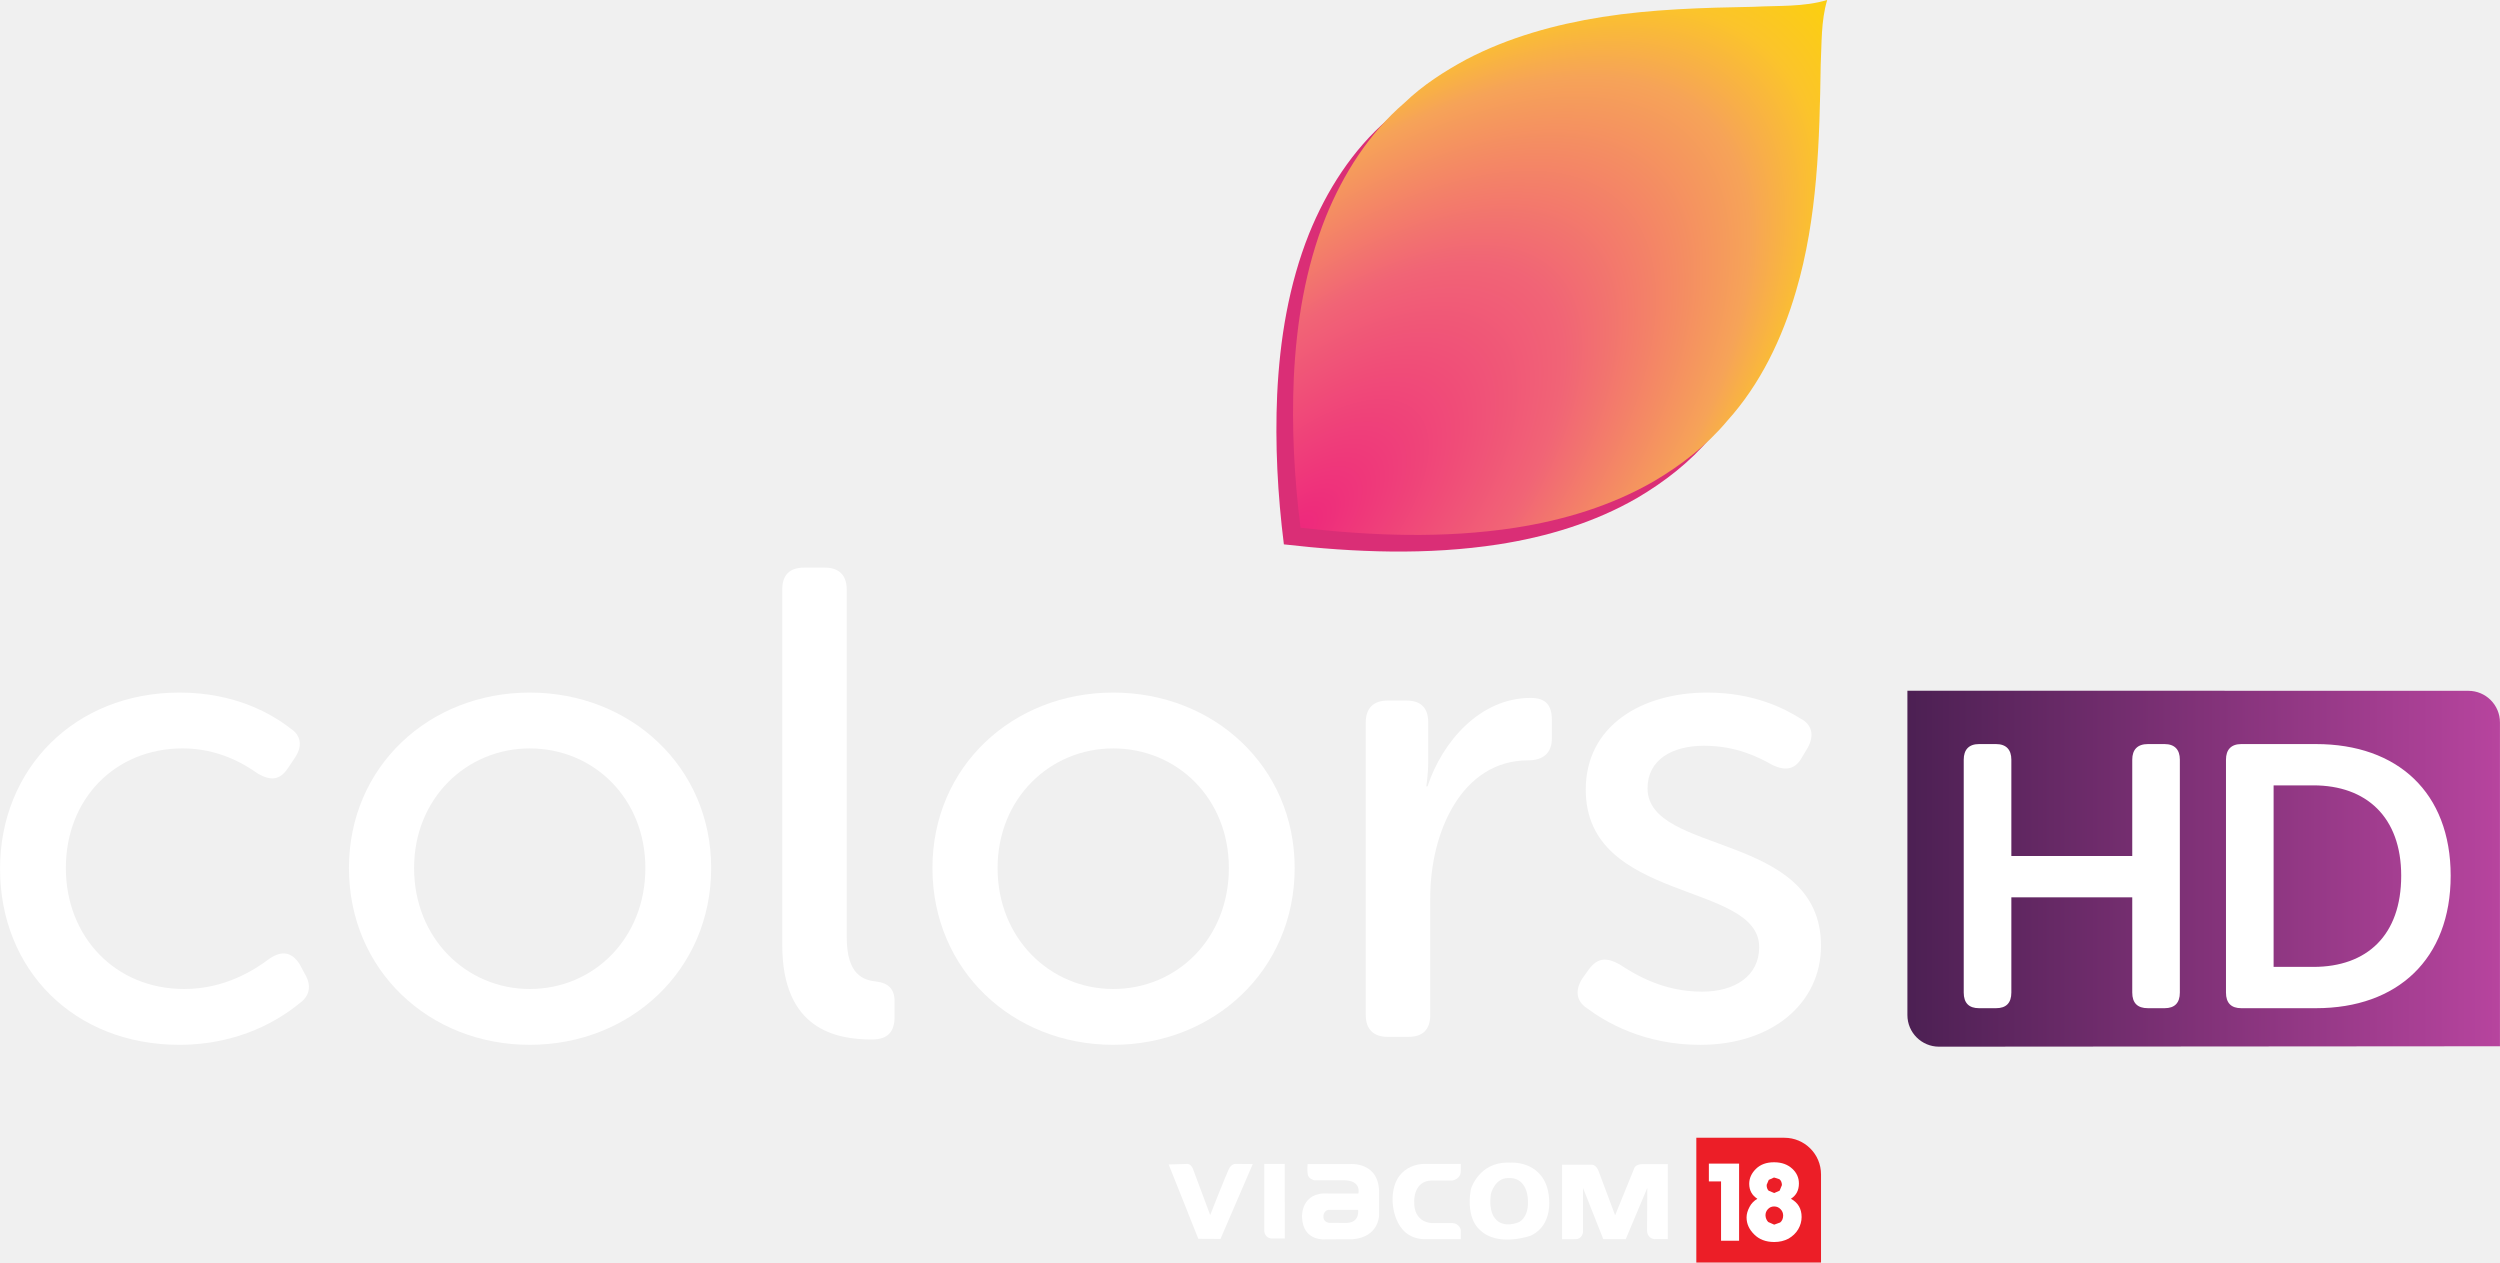
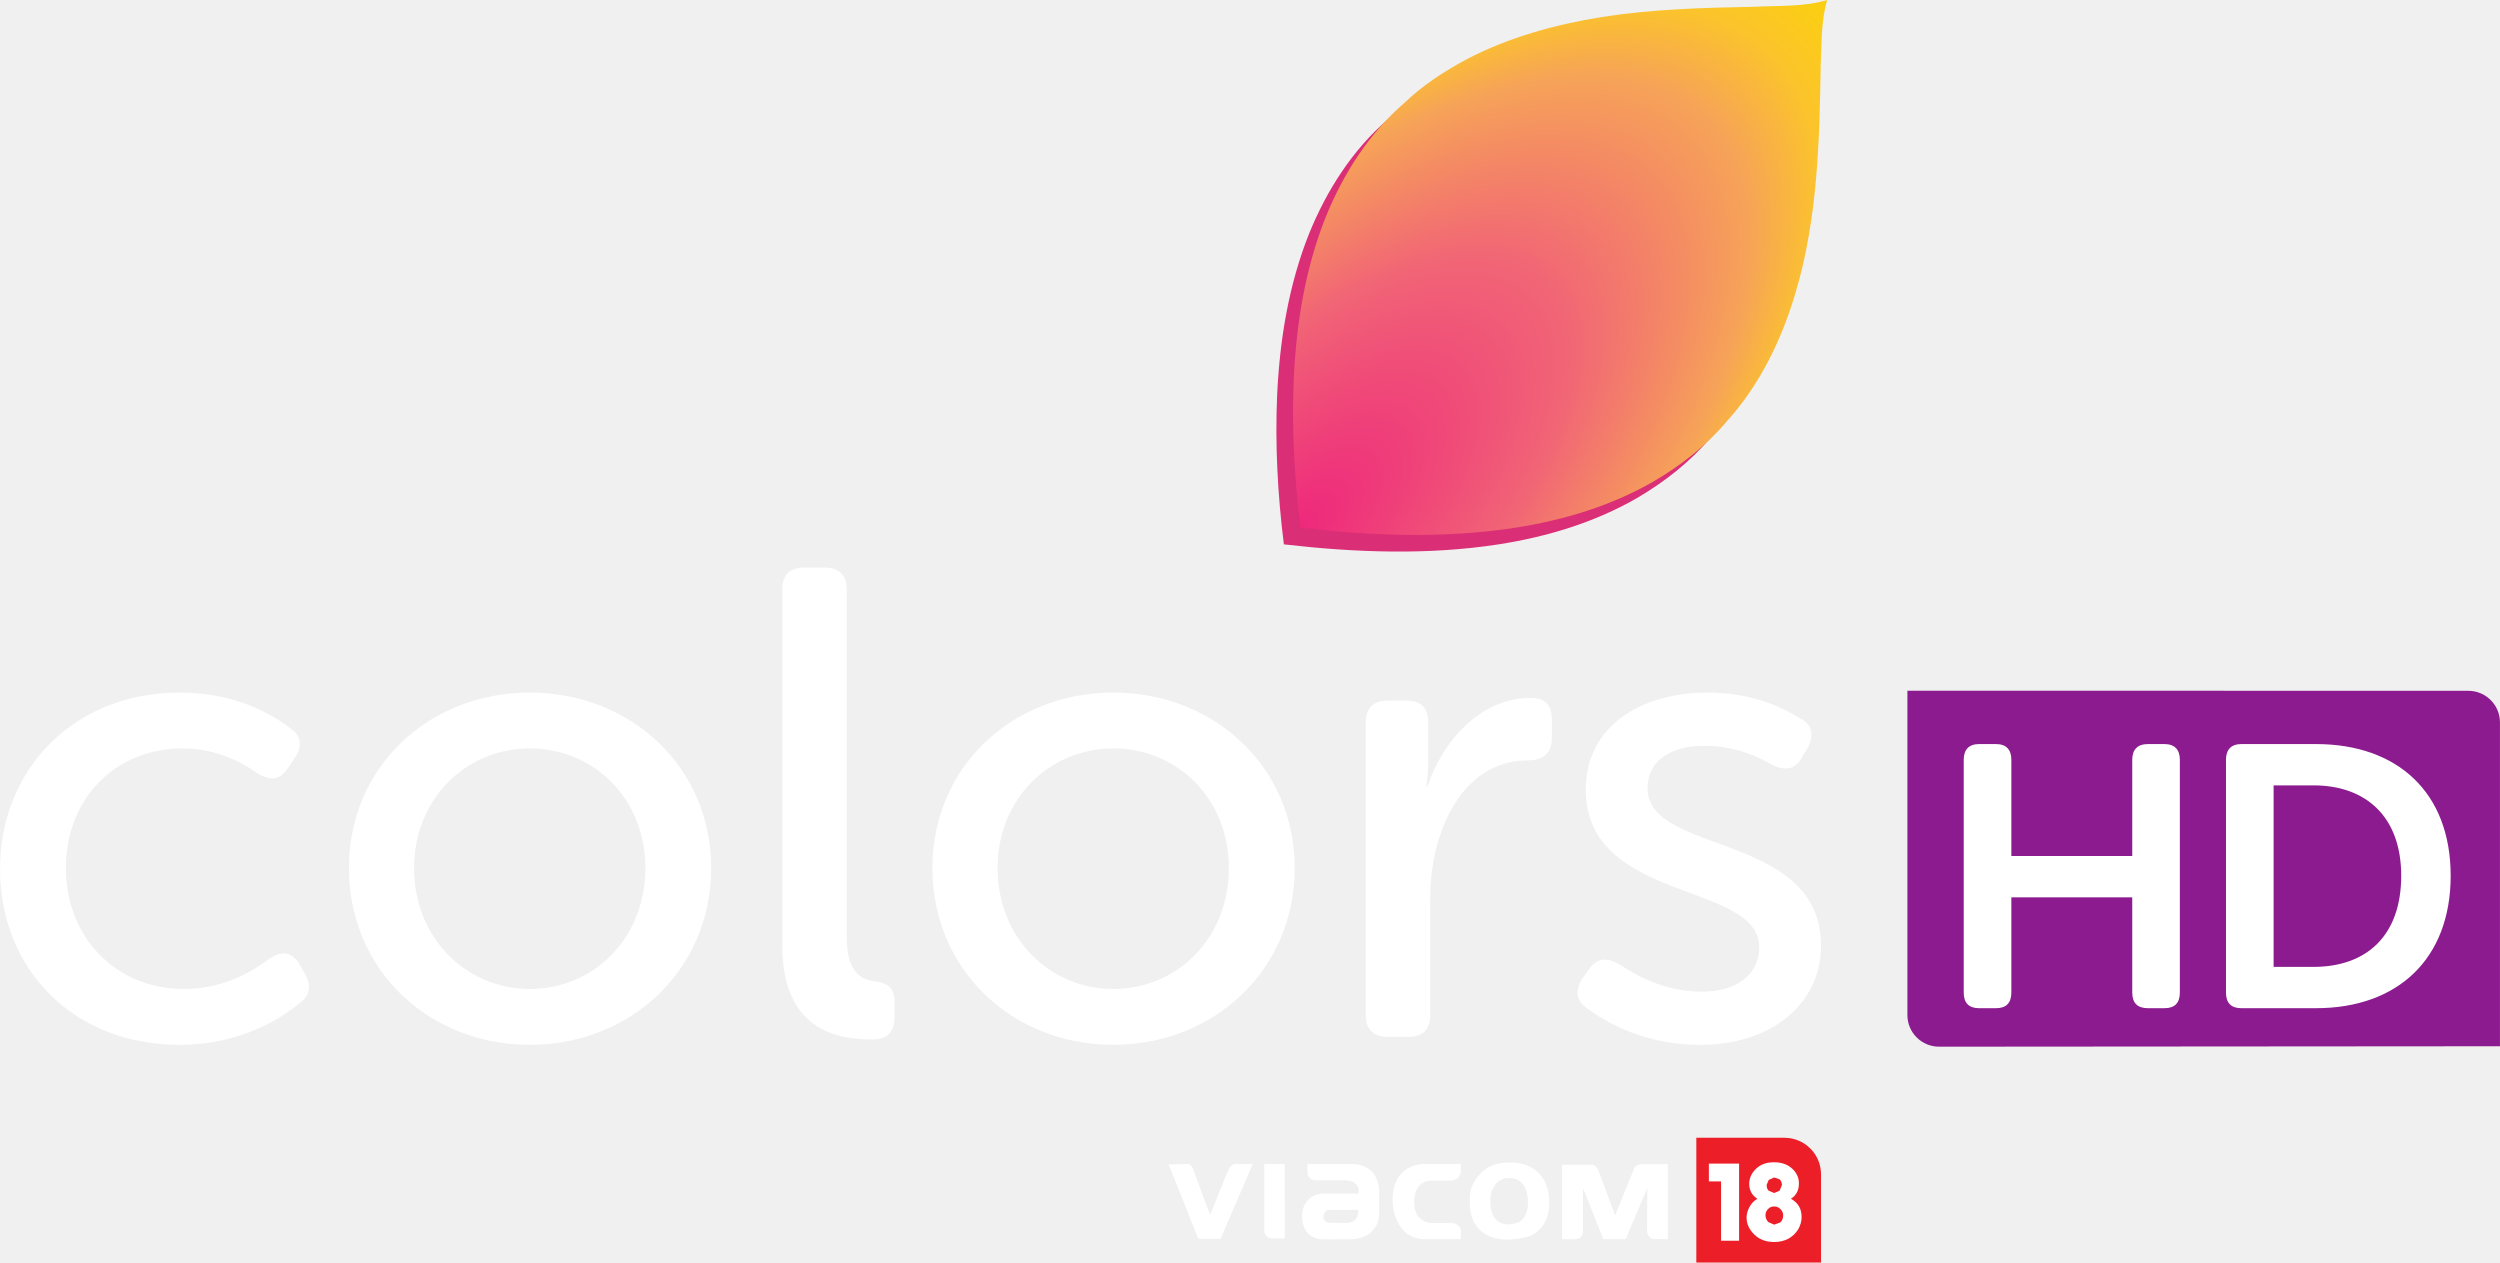
<svg xmlns="http://www.w3.org/2000/svg" xmlns:xlink="http://www.w3.org/1999/xlink" width="33.037mm" height="16.684mm" viewBox="0 0 117.059 59.118" id="svg5102" version="1.1">
  <defs id="defs5104">
-     <linearGradient id="linearGradient4389">
-       <stop style="stop-color:#4c2053;stop-opacity:1" offset="0" id="stop4391" />
-       <stop style="stop-color:#b7449e;stop-opacity:1" offset="1" id="stop4393" />
-     </linearGradient>
    <clipPath clipPathUnits="userSpaceOnUse" id="clipPath424">
      <path d="m 274.855,377.635 c -1.159,0 -2.405,0.067 -3.744,0.207 -0.227,0.023 -0.457,0.049 -0.689,0.077 -0.004,0.034 -0.008,0.068 -0.012,0.103 -0.174,1.485 -0.261,2.86 -0.27,4.132 l 0,0.405 c 0.003,0.398 0.014,0.785 0.032,1.163 0.239,5.019 1.812,8.265 3.998,10.369 1.279,1.23 2.768,2.071 4.324,2.647 4.984,1.846 10.65,0.979 12.278,1.56 l 0.004,0 c -0.003,-0.006 -0.005,-0.011 -0.006,-0.017 -0.558,-1.609 0.253,-7.047 -1.421,-11.937 -0.576,-1.681 -1.444,-3.298 -2.762,-4.672 -2.149,-2.24 -5.495,-3.838 -10.714,-4.019 -0.332,-0.012 -0.671,-0.018 -1.018,-0.018 m 15.046,19.788 c -0.6,-0.057 -1.335,-0.071 -2.21,-0.088 -1.997,-0.04 -4.483,-0.089 -6.977,-0.67 -2.894,-0.675 -5.083,-1.901 -6.689,-3.748 -1.273,-1.464 -2.174,-3.344 -2.679,-5.59 -0.551,-2.45 -0.647,-5.399 -0.287,-8.772 1.334,-0.143 2.607,-0.215 3.795,-0.215 l 0.022,0 c 3.451,0.002 6.328,0.612 8.553,1.815 1.865,1.008 3.328,2.469 4.35,4.341 1.899,3.484 1.98,7.83 2.035,10.707 0.017,0.879 0.03,1.618 0.087,2.22" id="path426" />
    </clipPath>
    <clipPath clipPathUnits="userSpaceOnUse" id="clipPath430">
      <path d="m 257.031,395.824 30.185,17.449 17.087,-29.56 -30.184,-17.449 -17.088,29.56" id="path432" />
    </clipPath>
    <clipPath clipPathUnits="userSpaceOnUse" id="clipPath436">
      <path d="m -2434.7,-2297.9 5253.7,0 0,5253.7 -5253.7,0 0,-5253.7" id="path438" />
    </clipPath>
    <clipPath clipPathUnits="userSpaceOnUse" id="clipPath442">
      <path d="m 270.139,382.45 0,-0.17 c 0.004,-1.336 0.094,-2.786 0.283,-4.361 1.601,-0.193 3.078,-0.284 4.433,-0.284 l 0.021,0 c 18.912,0.01 14.797,17.595 15.9,20.664 -3.064,-1.1 -20.58,2.977 -20.637,-15.849 m 0.92,-3.895 c -0.36,3.373 -0.264,6.322 0.287,8.772 0.505,2.246 1.406,4.126 2.679,5.59 1.606,1.847 3.795,3.073 6.689,3.748 2.494,0.581 4.98,0.63 6.977,0.67 0.875,0.017 1.61,0.031 2.21,0.088 -0.057,-0.602 -0.07,-1.341 -0.087,-2.22 -0.055,-2.877 -0.136,-7.223 -2.035,-10.707 -1.022,-1.872 -2.485,-3.333 -4.35,-4.341 -2.225,-1.203 -5.102,-1.813 -8.553,-1.815 l -0.022,0 c -1.188,0 -2.461,0.072 -3.795,0.215" id="path444" />
    </clipPath>
    <clipPath clipPathUnits="userSpaceOnUse" id="clipPath448">
      <path d="m 270.14,377.635 20.636,0 0,20.663 -20.636,0 0,-20.663" id="path450" />
    </clipPath>
    <clipPath clipPathUnits="userSpaceOnUse" id="clipPath388">
      <path d="m 274.876,377.635 -0.021,0 c -1.158,0 -2.406,0.067 -3.744,0.207 1.339,-0.14 2.585,-0.207 3.744,-0.207 0.347,0 0.686,0.006 1.018,0.018 5.219,0.181 8.565,1.779 10.714,4.019 1.318,1.374 2.186,2.991 2.762,4.672 1.674,4.89 0.863,10.328 1.421,11.937 -1.081,-3.12 2.981,-20.636 -15.894,-20.646 m -4.466,0.387 c -0.171,1.45 -0.257,2.795 -0.27,4.041 l 0,0.091 c 0.009,-1.272 0.096,-2.647 0.27,-4.132 m -0.27,4.537 0,0.116 c 0.197,18.557 17.567,14.533 20.632,15.623 -1.628,-0.581 -7.294,0.286 -12.278,-1.56 -1.556,-0.576 -3.045,-1.417 -4.324,-2.647 -2.186,-2.104 -3.759,-5.35 -3.998,-10.369 -0.018,-0.378 -0.029,-0.765 -0.032,-1.163" id="path390" />
    </clipPath>
    <clipPath clipPathUnits="userSpaceOnUse" id="clipPath394">
      <path d="m 257.031,395.824 30.185,17.449 17.087,-29.56 -30.184,-17.449 -17.088,29.56" id="path396" />
    </clipPath>
    <clipPath clipPathUnits="userSpaceOnUse" id="clipPath400">
      <path d="m -2434.7,-2297.9 5253.7,0 0,5253.7 -5253.7,0 0,-5253.7" id="path402" />
    </clipPath>
    <clipPath clipPathUnits="userSpaceOnUse" id="clipPath406">
      <path d="m 270.139,382.45 0,-0.17 c 0.004,-1.336 0.094,-2.786 0.283,-4.361 1.601,-0.193 3.078,-0.284 4.433,-0.284 l 0.021,0 c 18.912,0.01 14.797,17.595 15.9,20.664 -3.064,-1.1 -20.58,2.977 -20.637,-15.849 m 0.92,-3.895 c -0.36,3.373 -0.264,6.322 0.287,8.772 0.505,2.246 1.406,4.126 2.679,5.59 1.606,1.847 3.795,3.073 6.689,3.748 2.494,0.581 4.98,0.63 6.977,0.67 0.875,0.017 1.61,0.031 2.21,0.088 -0.057,-0.602 -0.07,-1.341 -0.087,-2.22 -0.055,-2.877 -0.136,-7.223 -2.035,-10.707 -1.022,-1.872 -2.485,-3.333 -4.35,-4.341 -2.225,-1.203 -5.102,-1.813 -8.553,-1.815 l -0.022,0 c -1.188,0 -2.461,0.072 -3.795,0.215" id="path408" />
    </clipPath>
    <clipPath clipPathUnits="userSpaceOnUse" id="clipPath412">
      <path d="m 270.14,377.635 20.636,0 0,20.663 -20.636,0 0,-20.663" id="path414" />
    </clipPath>
    <clipPath clipPathUnits="userSpaceOnUse" id="clipPath160">
      <path d="m 271.111,377.842 c -0.227,0.023 -0.457,0.049 -0.689,0.077 0.232,-0.028 0.462,-0.054 0.689,-0.077 m -0.689,0.077 c -0.004,0.034 -0.008,0.068 -0.012,0.103 0.004,-0.035 0.008,-0.069 0.012,-0.103 m 4.454,0.421 -0.022,0 c -1.188,0 -2.461,0.072 -3.795,0.215 -0.36,3.373 -0.264,6.322 0.287,8.772 0.505,2.246 1.406,4.126 2.679,5.59 1.606,1.847 3.795,3.073 6.689,3.748 2.494,0.581 4.98,0.63 6.977,0.67 0.875,0.017 1.61,0.031 2.21,0.088 -0.057,-0.602 -0.07,-1.341 -0.087,-2.22 -0.055,-2.877 -0.136,-7.223 -2.035,-10.707 -1.022,-1.872 -2.485,-3.333 -4.35,-4.341 -2.225,-1.203 -5.102,-1.813 -8.553,-1.815 m -4.736,3.814 c -10e-4,0.136 -10e-4,0.271 0,0.405 l 0,-0.405 m 20.63,16.127 c 0.001,0.006 0.003,0.011 0.005,0.017 l -0.003,0 c 0.001,0 0.003,10e-4 0.004,10e-4 -0.002,-0.006 -0.004,-0.012 -0.006,-0.018" id="path162" />
    </clipPath>
    <clipPath clipPathUnits="userSpaceOnUse" id="clipPath166">
      <path d="m 278.494,396.738 c -1.556,-0.576 -3.045,-1.417 -4.324,-2.647 -2.186,-2.104 -3.759,-5.35 -3.998,-10.369 -0.083,-1.718 -0.008,-3.644 0.25,-5.803 2.013,-0.242 3.823,-0.323 5.451,-0.266 5.219,0.181 8.565,1.779 10.714,4.019 1.318,1.374 2.186,2.991 2.762,4.672 1.68,4.909 0.857,10.37 1.427,11.955 -1.622,-0.583 -7.294,0.286 -12.282,-1.561" id="path168" />
    </clipPath>
    <linearGradient id="linearGradient6294">
      <stop style="stop-color:#ee277c;stop-opacity:1" offset="0" id="stop6296" />
      <stop id="stop6302" offset="0.467" style="stop-color:#f16476;stop-opacity:1" />
      <stop style="stop-color:#f6a358;stop-opacity:1" offset="0.789" id="stop4385" />
      <stop id="stop4387" offset="0.915" style="stop-color:#fbc42b;stop-opacity:1" />
      <stop style="stop-color:#fbce13;stop-opacity:1" offset="1" id="stop6298" />
    </linearGradient>
    <radialGradient xlink:href="#linearGradient6294" id="radialGradient4383" cx="316.37" cy="330.667" fx="316.37" fy="330.667" r="12.506" gradientTransform="matrix(0.9116957,0.903474,-1.954271,1.972055,674.1497,-607.2396)" gradientUnits="userSpaceOnUse" />
-     <linearGradient xlink:href="#linearGradient4389" id="linearGradient4395" x1="-22.197" y1="6.652" x2="0" y2="6.652" gradientUnits="userSpaceOnUse" />
  </defs>
  <g id="layer1" transform="translate(-255.7563,-305.6606)">
    <path style="opacity:1;fill:#da2e76;fill-opacity:1" d="m 340.534,306.439 c -1.112,0.335 -2.292,0.256 -3.438,0.319 -2.372,0.043 -4.752,0.108 -7.099,0.477 -2.2,0.349 -4.38,0.952 -6.36,1.987 -1.035,0.561 -2.042,1.208 -2.891,2.026 -1.666,1.431 -2.876,3.337 -3.696,5.361 -0.953,2.39 -1.371,4.961 -1.492,7.521 -0.104,2.343 0.022,4.694 0.314,7.021 3.334,0.382 6.724,0.512 10.052,0 2.265,-0.353 4.502,-1.024 6.493,-2.175 1.282,-0.754 2.481,-1.684 3.436,-2.83 1.552,-1.717 2.577,-3.863 3.221,-6.075 1.011,-3.433 1.102,-7.043 1.156,-10.595 0.051,-1.014 0.011,-2.053 0.304,-3.038 z" id="path5-9" />
    <g id="g96" transform="matrix(1.25,0,0,-1.25,313.2888,360.4144)" style="fill:#ffffff;fill-opacity:1">
      <path d="m 0,0 c -0.101,-0.211 -0.694,-1.712 -0.694,-1.712 l -0.653,1.749 c 0,0 -0.072,0.16 -0.192,0.165 l -0.71,-0.02 1.111,-2.785 0.83,-0.005 1.209,2.805 -0.65,0.006 C 0.251,0.203 0.098,0.211 0,0" style="fill:#ffffff;fill-opacity:1;fill-rule:nonzero;stroke:none" id="path98" />
    </g>
    <g id="g100" transform="matrix(1.25,0,0,-1.25,314.9526,360.1631)" style="fill:#ffffff;fill-opacity:1">
      <path d="M 0,0 C 0,0 0.002,-2.177 0.001,-2.476 0,-2.777 0.266,-2.792 0.266,-2.792 l 0.505,0 L 0.767,0" style="fill:#ffffff;fill-opacity:1;fill-rule:nonzero;stroke:none" id="path102" />
    </g>
    <g id="g104" transform="matrix(1.25,0,0,-1.25,318.9801,360.1681)" style="fill:#ffffff;fill-opacity:1">
      <path d="m 0,0 -1.598,0 c 0,0 -0.02,-0.202 0.004,-0.381 0.025,-0.177 0.246,-0.227 0.246,-0.227 l 1.143,0 c 0.636,-0.02 0.509,-0.495 0.509,-0.495 l -1.113,0 c -1.048,0.077 -0.998,-0.877 -0.998,-0.877 0.031,-0.944 0.893,-0.84 0.893,-0.84 l 1.008,0.004 c 0.981,0.084 0.986,0.893 0.986,0.893 l 0,0.817 C 1.106,0.098 0,0 0,0 m -0.146,-2.205 -0.58,0.002 c 0,0 -0.29,-0.029 -0.279,0.258 0,0 0.012,0.235 0.226,0.23 l 1.072,0 c 0,0 0.083,-0.481 -0.439,-0.49" style="fill:#ffffff;fill-opacity:1;fill-rule:nonzero;stroke:none" id="path106" />
    </g>
    <g id="g108" transform="matrix(1.25,0,0,-1.25,322.4101,360.1619)" style="fill:#ffffff;fill-opacity:1">
      <path d="m 0,0 c 0,0 -1.184,0.014 -1.158,-1.392 0,0 0.007,-1.363 1.149,-1.426 l 1.405,0 0,0.352 c 0,0 -0.053,0.237 -0.309,0.25 l -0.762,0 c 0,0 -0.702,-0.012 -0.673,0.822 0,0 -0.029,0.768 0.668,0.773 l 0.763,0 c 0,0 0.305,0.049 0.313,0.336 l 0,0.285 -0.01,0" style="fill:#ffffff;fill-opacity:1;fill-rule:nonzero;stroke:none" id="path110" />
    </g>
    <g id="g112" transform="matrix(1.25,0,0,-1.25,326.4801,360.1019)" style="fill:#ffffff;fill-opacity:1">
      <path d="m 0,0 -0.12,0.003 c -1.04,-0.007 -1.353,-0.942 -1.362,-1.008 l -0.002,-0.003 c -0.187,-1.105 0.32,-1.491 0.32,-1.491 0.668,-0.692 1.93,-0.235 1.93,-0.235 C 1.754,-2.25 1.39,-0.981 1.39,-0.981 1.091,0.092 0,0 0,0 m 0.332,-2.223 c 0,0 -0.598,-0.276 -0.913,0.141 0,0 -0.241,0.232 -0.152,0.897 l 0,0.002 c 0.005,0.039 0.152,0.602 0.645,0.606 l 0.058,-0.002 c 0,0 0.515,0.056 0.657,-0.59 0,0 0.173,-0.764 -0.295,-1.054" style="fill:#ffffff;fill-opacity:1;fill-rule:nonzero;stroke:none" id="path114" />
    </g>
    <g id="g116" transform="matrix(1.25,0,0,-1.25,332.6538,360.1719)" style="fill:#ffffff;fill-opacity:1">
      <path d="m 0,0 c -0.259,-0.002 -0.301,-0.156 -0.301,-0.156 l -0.716,-1.76 -0.607,1.623 c -0.094,0.284 -0.269,0.272 -0.269,0.272 l -1.111,0 0,-2.792 0.508,0.003 c 0.243,0 0.276,0.255 0.276,0.255 l 0,1.664 0.759,-1.917 0.843,0 0.807,1.92 -0.01,-1.571 c -0.006,-0.33 0.27,-0.349 0.27,-0.349 l 0.508,10e-4 0,2.807" style="fill:#ffffff;fill-opacity:1;fill-rule:nonzero;stroke:none" id="path118" />
    </g>
    <g id="g120" transform="matrix(1.25,0,0,-1.25,335.1851,358.9368)">
      <path d="m 0,0 0,-4.673 4.671,0 0,3.302 C 4.671,-0.613 4.058,0 3.299,0" style="fill:#ec1e27;fill-opacity:1;fill-rule:evenodd;stroke:none" id="path122" />
    </g>
    <g id="g124" transform="matrix(1.25,0,0,-1.25,335.7726,360.9806)">
      <path d="m 0,0 0.456,0 0,-2.222 0.676,0 0,2.889 -1.132,0" style="fill:#ffffff;fill-opacity:1;fill-rule:evenodd;stroke:none" id="path126" />
    </g>
    <g id="g128" transform="matrix(1.25,0,0,-1.25,339.1101,362.9044)">
      <path d="m 0,0 -0.218,-0.079 -0.009,0 -0.221,0.098 c -0.06,0.065 -0.095,0.146 -0.101,0.241 -0.003,0.091 0.026,0.169 0.087,0.236 0.063,0.07 0.142,0.105 0.235,0.105 l 0.009,0 C -0.123,0.599 -0.044,0.563 0.017,0.496 0.081,0.433 0.113,0.351 0.113,0.255 0.11,0.145 0.072,0.058 0,0 m -0.427,1.596 0.191,0.087 0.018,0 0.189,-0.061 C 0.032,1.576 0.063,1.505 0.067,1.403 L -0.02,1.191 -0.218,1.106 l -0.009,0 -0.206,0.086 c -0.052,0.056 -0.075,0.129 -0.072,0.219 l 0.078,0.185 m 0.83,-0.707 c 0.198,0.125 0.3,0.314 0.3,0.573 0,0.213 -0.082,0.397 -0.244,0.548 -0.174,0.163 -0.398,0.244 -0.677,0.246 l -0.018,0 C -0.514,2.256 -0.738,2.174 -0.906,2.01 -1.074,1.845 -1.159,1.658 -1.159,1.446 -1.156,1.199 -1.054,1.017 -0.854,0.889 -0.982,0.812 -1.081,0.711 -1.144,0.589 -1.22,0.45 -1.258,0.316 -1.258,0.188 c 0,-0.238 0.096,-0.449 0.29,-0.639 0.183,-0.182 0.43,-0.279 0.741,-0.28 l 0.009,0 c 0.198,0 0.372,0.043 0.53,0.125 0.155,0.091 0.28,0.207 0.365,0.353 0.084,0.146 0.127,0.299 0.127,0.458 0,0.31 -0.133,0.538 -0.401,0.684" style="fill:#ffffff;fill-opacity:1;fill-rule:evenodd;stroke:none" id="path130" />
    </g>
    <g id="g132" transform="matrix(1.25,0,0,-1.25,264.1588,338.0906)" style="fill:#ffffff;fill-opacity:1">
      <path d="M 0,0 C 2.116,0 3.486,-0.822 4.158,-1.344 4.581,-1.618 4.606,-2.042 4.307,-2.465 L 4.058,-2.838 c -0.299,-0.448 -0.647,-0.473 -1.12,-0.199 -0.523,0.373 -1.494,0.946 -2.813,0.946 -2.54,0 -4.382,-1.892 -4.382,-4.482 0,-2.564 1.842,-4.531 4.431,-4.531 1.519,0 2.614,0.697 3.212,1.146 0.448,0.298 0.821,0.248 1.12,-0.225 l 0.199,-0.373 C 4.954,-10.979 4.88,-11.378 4.481,-11.651 3.784,-12.224 2.266,-13.195 0,-13.195 c -3.958,0 -6.722,2.813 -6.722,6.598 C -6.722,-2.863 -3.934,0 0,0" style="fill:#ffffff;fill-opacity:1;fill-rule:nonzero;stroke:none" id="path134" />
    </g>
    <g id="g136" transform="matrix(1.25,0,0,-1.25,280.5588,351.9706)" style="fill:#ffffff;fill-opacity:1">
      <path d="M 0,0 C 2.39,0 4.332,1.892 4.332,4.531 4.332,7.145 2.39,9.012 0,9.012 -2.365,9.012 -4.332,7.145 -4.332,4.531 -4.332,1.892 -2.365,0 0,0 m 0,11.104 c 3.759,0 6.797,-2.764 6.797,-6.573 0,-3.834 -3.038,-6.622 -6.797,-6.622 -3.759,0 -6.772,2.788 -6.772,6.622 0,3.809 3.013,6.573 6.772,6.573" style="fill:#ffffff;fill-opacity:1;fill-rule:nonzero;stroke:none" id="path138" />
    </g>
    <g id="g140" transform="matrix(1.25,0,0,-1.25,292.3838,333.2668)" style="fill:#ffffff;fill-opacity:1">
      <path d="m 0,0 c 0,0.548 0.274,0.822 0.822,0.822 l 0.771,0 C 2.116,0.822 2.415,0.548 2.415,0 l 0,-13.021 c 0,-1.419 0.622,-1.618 1.145,-1.668 0.374,-0.05 0.647,-0.249 0.647,-0.722 l 0,-0.597 c 0,-0.523 -0.224,-0.847 -0.846,-0.847 -1.344,0 -3.361,0.374 -3.361,3.536" style="fill:#ffffff;fill-opacity:1;fill-rule:nonzero;stroke:none" id="path142" />
    </g>
    <g id="g144" transform="matrix(1.25,0,0,-1.25,307.8813,351.9706)" style="fill:#ffffff;fill-opacity:1">
      <path d="M 0,0 C 2.39,0 4.332,1.892 4.332,4.531 4.332,7.145 2.39,9.012 0,9.012 -2.365,9.012 -4.332,7.145 -4.332,4.531 -4.332,1.892 -2.365,0 0,0 m 0,11.104 c 3.759,0 6.797,-2.764 6.797,-6.573 0,-3.834 -3.038,-6.622 -6.797,-6.622 -3.759,0 -6.772,2.788 -6.772,6.622 0,3.809 3.013,6.573 6.772,6.573" style="fill:#ffffff;fill-opacity:1;fill-rule:nonzero;stroke:none" id="path146" />
    </g>
    <g id="g148" transform="matrix(1.25,0,0,-1.25,319.7063,339.4918)" style="fill:#ffffff;fill-opacity:1">
      <path d="m 0,0 c 0,0.548 0.299,0.822 0.822,0.822 l 0.697,0 C 2.067,0.822 2.34,0.548 2.34,0 l 0,-1.444 C 2.34,-1.967 2.266,-2.39 2.266,-2.39 l 0.049,0 c 0.548,1.668 1.967,3.311 3.859,3.311 0.573,0 0.797,-0.274 0.797,-0.821 l 0,-0.697 c 0,-0.548 -0.324,-0.822 -0.896,-0.822 -2.465,0 -3.66,-2.664 -3.66,-5.153 l 0,-4.382 c 0,-0.548 -0.274,-0.822 -0.822,-0.822 l -0.771,0 C 0.299,-11.776 0,-11.502 0,-10.954" style="fill:#ffffff;fill-opacity:1;fill-rule:nonzero;stroke:none" id="path150" />
    </g>
    <g id="g152" transform="matrix(1.25,0,0,-1.25,329.8513,351.4731)" style="fill:#ffffff;fill-opacity:1">
      <path d="m 0,0 0.249,0.349 c 0.324,0.423 0.647,0.448 1.145,0.174 0.573,-0.374 1.618,-1.021 3.087,-1.021 1.245,0 2.141,0.598 2.141,1.668 0,2.465 -6.497,1.643 -6.497,5.901 0,2.39 2.091,3.635 4.556,3.635 1.742,0 2.887,-0.598 3.485,-0.971 C 8.614,9.51 8.689,9.087 8.44,8.639 L 8.216,8.265 C 7.967,7.817 7.593,7.768 7.12,7.992 6.597,8.29 5.751,8.714 4.556,8.714 3.361,8.714 2.44,8.191 2.44,7.12 c 0,-2.514 6.498,-1.618 6.498,-5.9 0,-2.141 -1.818,-3.71 -4.531,-3.71 -2.092,0 -3.536,0.847 -4.233,1.37 C -0.249,-0.846 -0.274,-0.423 0,0" style="fill:#ffffff;fill-opacity:1;fill-rule:nonzero;stroke:none" id="path154" />
    </g>
-     <g id="g456" transform="matrix(1.25,0,0,-1.25,372.8151,354.6519)" style="fill-opacity:1;fill:url(#linearGradient4395)">
-       <path d="m 0,0 -21.012,-0.016 c -0.654,0 -1.185,0.53 -1.185,1.184 l 0,12.151 21.012,-0.004 C -0.53,13.315 0,12.785 0,12.13" style="fill:url(#linearGradient4395);fill-opacity:1;fill-rule:nonzero;stroke:none" id="path458" />
+     <g id="g456" transform="matrix(1.25,0,0,-1.25,372.8151,354.6519)" style="fill-opacity:1;fill:#8b1b8e">
+       <path d="m 0,0 -21.012,-0.016 c -0.654,0 -1.185,0.53 -1.185,1.184 l 0,12.151 21.012,-0.004 C -0.53,13.315 0,12.785 0,12.13" style="fill:#8b1b8e;fill-opacity:1;fill-rule:nonzero;stroke:none" id="path458" />
    </g>
-     <g id="g460" transform="matrix(1.25,0,0,-1.25,347.7063,341.2331)">
+     <g id="g460" transform="matrix(1.25,0,0,-1.25,347.7063,341.2331)" style="fill:#ffffff;fill-opacity:1">
      <path d="m 0,0 c 0,0.376 0.195,0.585 0.571,0.585 l 0.641,0 C 1.589,0.585 1.784,0.376 1.784,0 l 0,-3.609 4.529,0 0,3.609 c 0,0.376 0.195,0.585 0.585,0.585 l 0.627,0 C 7.901,0.585 8.096,0.376 8.096,0 l 0,-8.723 c 0,-0.391 -0.195,-0.586 -0.571,-0.586 l -0.627,0 c -0.39,0 -0.585,0.195 -0.585,0.586 l 0,3.567 -4.529,0 0,-3.567 c 0,-0.391 -0.195,-0.586 -0.572,-0.586 l -0.641,0 C 0.195,-9.309 0,-9.114 0,-8.723" style="fill:#ffffff;fill-opacity:1;fill-rule:nonzero;stroke:none" id="path462" />
    </g>
-     <g id="g464" transform="matrix(1.25,0,0,-1.25,364.0801,350.9356)">
+     <g id="g464" transform="matrix(1.25,0,0,-1.25,364.0801,350.9356)" style="fill:#ffffff;fill-opacity:1">
      <path d="M 0,0 C 2.007,0 3.289,1.184 3.289,3.414 3.289,5.616 1.979,6.8 0,6.8 l -1.491,0 0,-6.8 L 0,0 Z m -3.275,7.762 c 0,0.376 0.195,0.585 0.572,0.585 l 2.801,0 c 3.051,0 5.044,-1.811 5.044,-4.933 0,-3.121 -1.993,-4.961 -5.044,-4.961 l -2.801,0 c -0.377,0 -0.572,0.195 -0.572,0.585" style="fill:#ffffff;fill-opacity:1;fill-rule:nonzero;stroke:none" id="path466" />
    </g>
    <path style="opacity:1;fill:url(#radialGradient4383);fill-opacity:1" d="m 341.313,305.66 c -1.112,0.335 -2.292,0.256 -3.438,0.319 -2.372,0.043 -4.752,0.108 -7.099,0.477 -2.2,0.349 -4.38,0.952 -6.36,1.987 -1.035,0.561 -2.042,1.208 -2.891,2.026 -1.666,1.431 -2.876,3.337 -3.696,5.361 -0.953,2.39 -1.371,4.961 -1.492,7.521 -0.104,2.343 0.022,4.694 0.314,7.021 3.334,0.382 6.724,0.512 10.052,0 2.265,-0.353 4.502,-1.024 6.493,-2.175 1.282,-0.754 2.481,-1.684 3.436,-2.83 1.552,-1.717 2.577,-3.863 3.221,-6.075 1.011,-3.433 1.102,-7.043 1.156,-10.595 0.051,-1.014 0.011,-2.053 0.304,-3.038 z" id="path5" />
  </g>
</svg>
